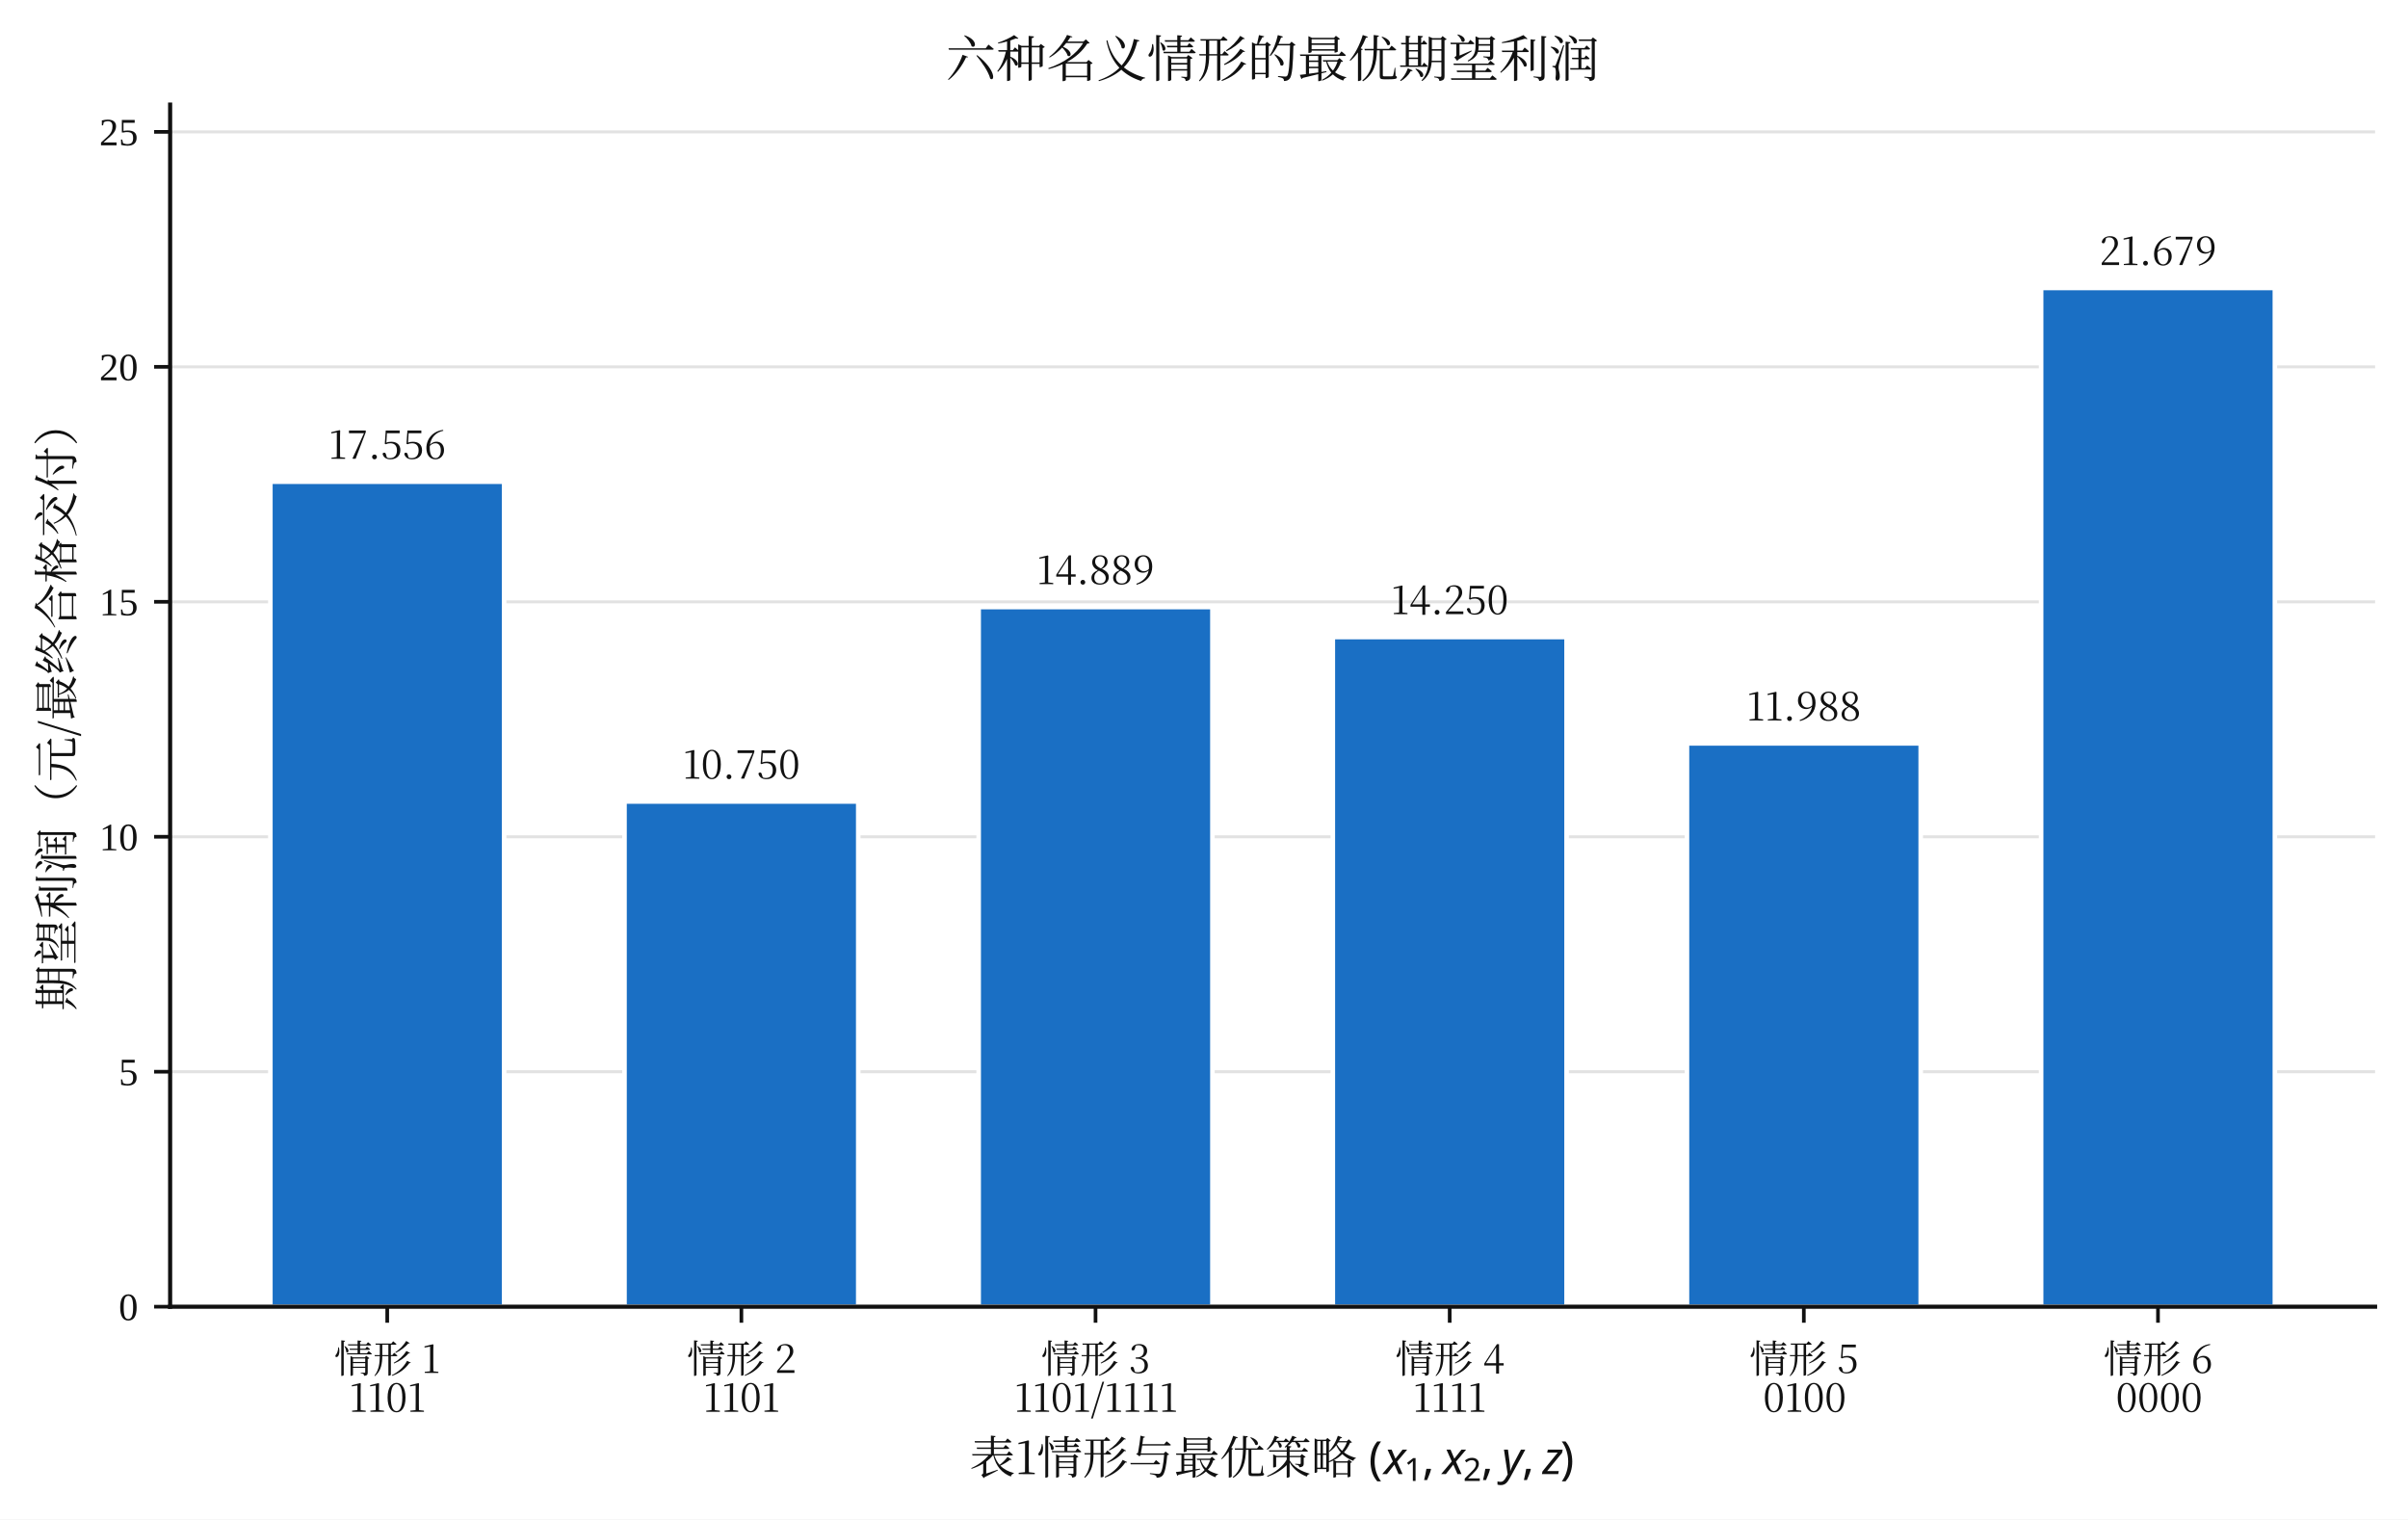
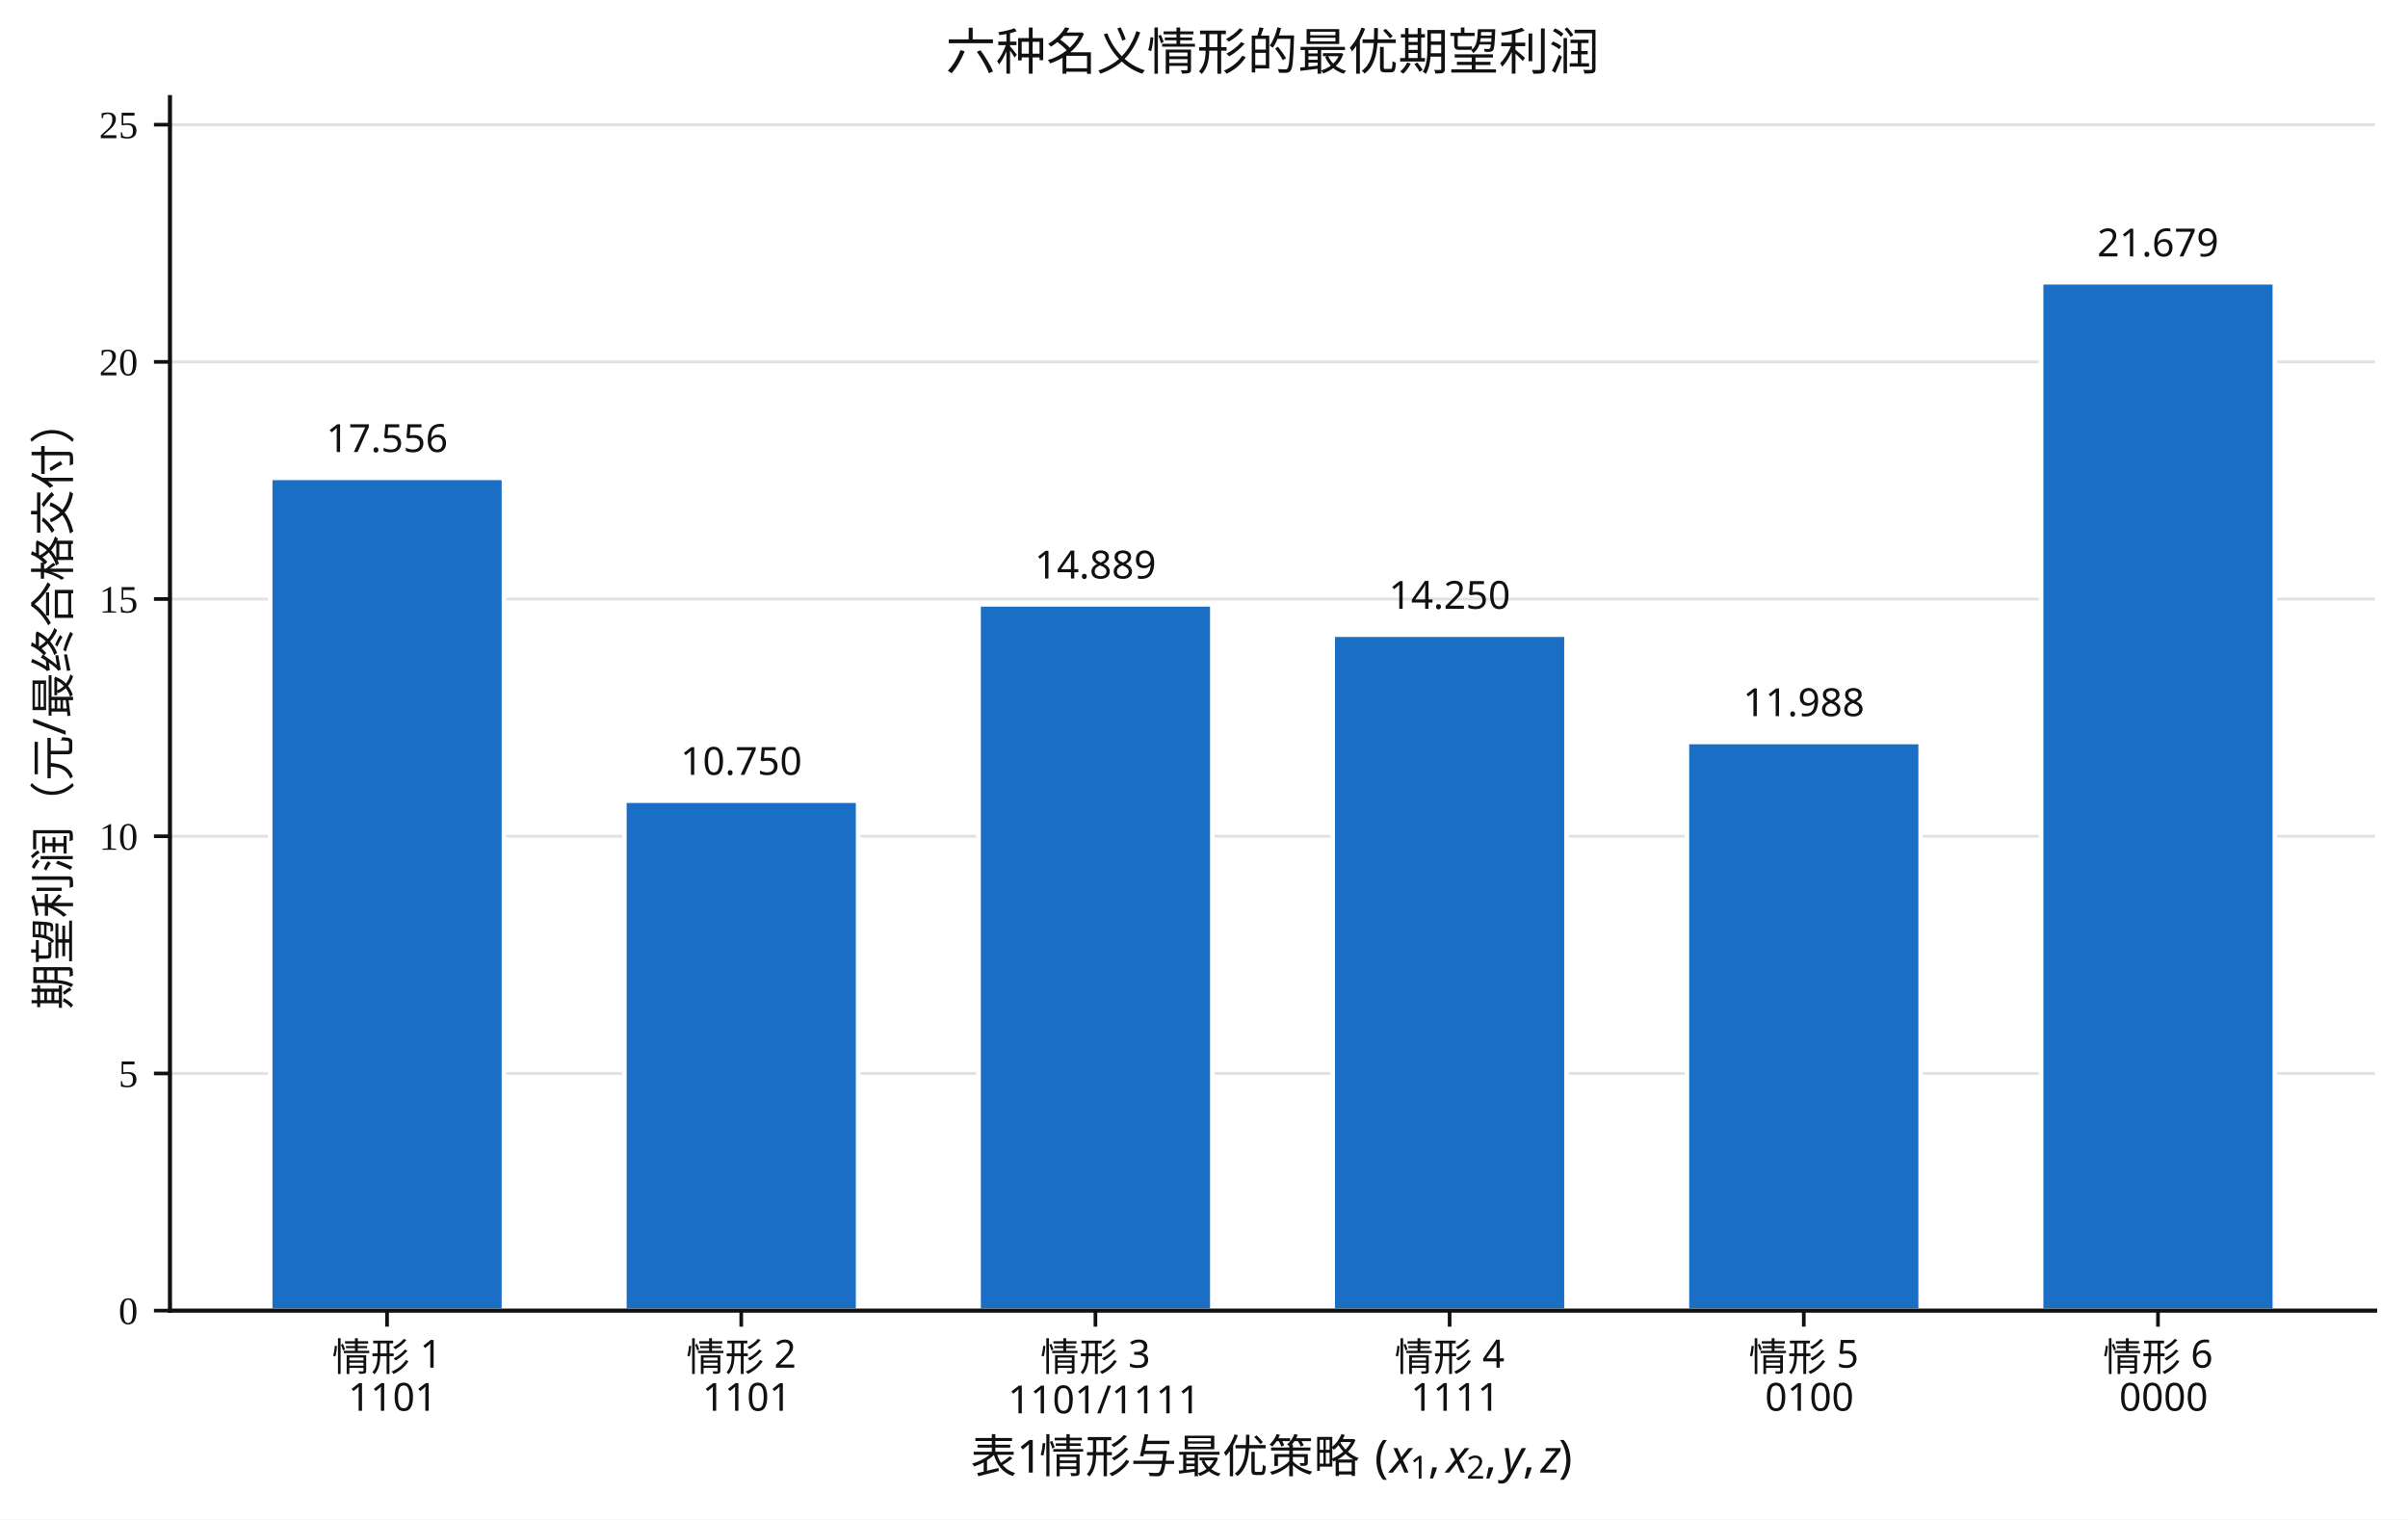
<svg xmlns="http://www.w3.org/2000/svg" xmlns:xlink="http://www.w3.org/1999/xlink" width="526.8pt" height="332.4pt" viewBox="0 0 526.8 332.4" version="1.1">
  <defs>
    <style type="text/css">*{stroke-linejoin: round; stroke-linecap: butt}</style>
  </defs>
  <g id="figure_1">
    <g id="patch_1">
      <path d="M 0 332.4 L 526.8 332.4 L 526.8 0 L 0 0 z " style="fill: #ffffff" />
    </g>
    <g id="axes_1">
      <g id="patch_2">
-         <path d="M 37.22 285.857 L 519.6 285.857 L 519.6 22.88 L 37.22 22.88 z " style="fill: #ffffff" />
+         <path d="M 37.181 286.714 L 519.6 286.714 L 519.6 21.251 L 37.181 21.251 z " style="fill: #ffffff" />
      </g>
      <g id="matplotlib.axis_1">
        <g id="xtick_1">
          <g id="line2d_1">
            <defs>
              <path id="mc95af9095e" d="M 0 0 L 0 3.5 " style="stroke: #111111; stroke-width: 0.8" />
            </defs>
            <g>
-               <use xlink:href="#mc95af9095e" x="84.714" y="285.857" style="fill: #111111; stroke: #111111; stroke-width: 0.8" />
+               <use xlink:href="#mc95af9095e" x="84.679" y="286.714" style="fill: #111111; stroke: #111111; stroke-width: 0.8" />
            </g>
          </g>
          <g id="text_1">
-             <text style="font-size: 8.5px; font-family: 'Noto Serif CJK SC'; fill: #111111" transform="translate(73.10331 300.3373)">情形 1</text>
-             <text style="font-size: 8.5px; font-family: 'Noto Serif CJK SC'; fill: #111111" transform="translate(76.38046 308.8373)">1101</text>
+             <text style="font-size: 8.5px; font-family: 'FandolSong'; fill: #111111" transform="translate(72.63911 299.8925)">情形 1</text>
+             <text style="font-size: 8.5px; font-family: 'FandolSong'; fill: #111111" transform="translate(76.17923 308.6215)">1101</text>
          </g>
        </g>
        <g id="xtick_2">
          <g id="line2d_2">
            <g>
-               <use xlink:href="#mc95af9095e" x="162.193" y="285.857" style="fill: #111111; stroke: #111111; stroke-width: 0.8" />
+               <use xlink:href="#mc95af9095e" x="162.164" y="286.714" style="fill: #111111; stroke: #111111; stroke-width: 0.8" />
            </g>
          </g>
          <g id="text_2">
-             <text style="font-size: 8.5px; font-family: 'Noto Serif CJK SC'; fill: #111111" transform="translate(150.2794 300.3373)">情形 2</text>
-             <text style="font-size: 8.5px; font-family: 'Noto Serif CJK SC'; fill: #111111" transform="translate(153.8586 308.8373)">1101</text>
+             <text style="font-size: 8.5px; font-family: 'FandolSong'; fill: #111111" transform="translate(150.1236 299.8925)">情形 2</text>
+             <text style="font-size: 8.5px; font-family: 'FandolSong'; fill: #111111" transform="translate(153.6637 308.6215)">1101</text>
          </g>
        </g>
        <g id="xtick_3">
          <g id="line2d_3">
            <g>
-               <use xlink:href="#mc95af9095e" x="239.671" y="285.857" style="fill: #111111; stroke: #111111; stroke-width: 0.8" />
+               <use xlink:href="#mc95af9095e" x="239.648" y="286.714" style="fill: #111111; stroke: #111111; stroke-width: 0.8" />
            </g>
          </g>
          <g id="text_3">
-             <text style="font-size: 8.5px; font-family: 'Noto Serif CJK SC'; fill: #111111" transform="translate(227.7662 300.3373)">情形 3</text>
-             <text style="font-size: 8.5px; font-family: 'Noto Serif CJK SC'; fill: #111111" transform="translate(221.8813 308.8373)">1101/1111</text>
+             <text style="font-size: 8.5px; font-family: 'FandolSong'; fill: #111111" transform="translate(227.608 299.8925)">情形 3</text>
+             <text style="font-size: 8.5px; font-family: 'FandolSong'; fill: #111111" transform="translate(220.5232 309.1825)">1101/1111</text>
          </g>
        </g>
        <g id="xtick_4">
          <g id="line2d_4">
            <g>
-               <use xlink:href="#mc95af9095e" x="317.149" y="285.857" style="fill: #111111; stroke: #111111; stroke-width: 0.8" />
+               <use xlink:href="#mc95af9095e" x="317.133" y="286.714" style="fill: #111111; stroke: #111111; stroke-width: 0.8" />
            </g>
          </g>
          <g id="text_4">
-             <text style="font-size: 8.5px; font-family: 'Noto Serif CJK SC'; fill: #111111" transform="translate(305.253 300.3373)">情形 4</text>
-             <text style="font-size: 8.5px; font-family: 'Noto Serif CJK SC'; fill: #111111" transform="translate(309.1085 308.8373)">1111</text>
+             <text style="font-size: 8.5px; font-family: 'FandolSong'; fill: #111111" transform="translate(305.0925 299.8925)">情形 4</text>
+             <text style="font-size: 8.5px; font-family: 'FandolSong'; fill: #111111" transform="translate(308.6326 308.6215)">1111</text>
          </g>
        </g>
        <g id="xtick_5">
          <g id="line2d_5">
            <g>
-               <use xlink:href="#mc95af9095e" x="394.627" y="285.857" style="fill: #111111; stroke: #111111; stroke-width: 0.8" />
+               <use xlink:href="#mc95af9095e" x="394.617" y="286.714" style="fill: #111111; stroke: #111111; stroke-width: 0.8" />
            </g>
          </g>
          <g id="text_5">
-             <text style="font-size: 8.5px; font-family: 'Noto Serif CJK SC'; fill: #111111" transform="translate(382.7139 300.3373)">情形 5</text>
-             <text style="font-size: 8.5px; font-family: 'Noto Serif CJK SC'; fill: #111111" transform="translate(385.7062 308.8373)">0100</text>
+             <text style="font-size: 8.5px; font-family: 'FandolSong'; fill: #111111" transform="translate(382.577 299.8925)">情形 5</text>
+             <text style="font-size: 8.5px; font-family: 'FandolSong'; fill: #111111" transform="translate(386.1171 308.6215)">0100</text>
          </g>
        </g>
        <g id="xtick_6">
          <g id="line2d_6">
            <g>
-               <use xlink:href="#mc95af9095e" x="472.105" y="285.857" style="fill: #111111; stroke: #111111; stroke-width: 0.8" />
+               <use xlink:href="#mc95af9095e" x="472.102" y="286.714" style="fill: #111111; stroke: #111111; stroke-width: 0.8" />
            </g>
          </g>
          <g id="text_6">
-             <text style="font-size: 8.5px; font-family: 'Noto Serif CJK SC'; fill: #111111" transform="translate(460.1921 300.3373)">情形 6</text>
-             <text style="font-size: 8.5px; font-family: 'Noto Serif CJK SC'; fill: #111111" transform="translate(462.8909 308.8373)">0000</text>
+             <text style="font-size: 8.5px; font-family: 'FandolSong'; fill: #111111" transform="translate(460.0614 299.8925)">情形 6</text>
+             <text style="font-size: 8.5px; font-family: 'FandolSong'; fill: #111111" transform="translate(463.6015 308.6215)">0000</text>
          </g>
        </g>
        <g id="text_7">
-           <g style="fill: #111111" transform="translate(212.1099 323.0995)">
+           <g style="fill: #111111" transform="translate(212.3904 323.0995)">
            <text>
-               <tspan x="0" y="-0.625" style="font-weight: 200; font-size: 10px; font-family: 'Noto Serif CJK SC'; fill: #111111">表</tspan>
-               <tspan x="10" y="-0.625" style="font-weight: 200; font-size: 10px; font-family: 'Noto Serif CJK SC'; fill: #111111">1</tspan>
-               <tspan x="14.73" y="-0.625" style="font-weight: 200; font-size: 10px; font-family: 'Noto Serif CJK SC'; fill: #111111">情</tspan>
-               <tspan x="24.73" y="-0.625" style="font-weight: 200; font-size: 10px; font-family: 'Noto Serif CJK SC'; fill: #111111">形</tspan>
-               <tspan x="34.73" y="-0.625" style="font-weight: 200; font-size: 10px; font-family: 'Noto Serif CJK SC'; fill: #111111">与</tspan>
-               <tspan x="44.73" y="-0.625" style="font-weight: 200; font-size: 10px; font-family: 'Noto Serif CJK SC'; fill: #111111">最</tspan>
-               <tspan x="54.73" y="-0.625" style="font-weight: 200; font-size: 10px; font-family: 'Noto Serif CJK SC'; fill: #111111">优</tspan>
-               <tspan x="64.73" y="-0.625" style="font-weight: 200; font-size: 10px; font-family: 'Noto Serif CJK SC'; fill: #111111">策</tspan>
-               <tspan x="74.73" y="-0.625" style="font-weight: 200; font-size: 10px; font-family: 'Noto Serif CJK SC'; fill: #111111">略</tspan>
-               <tspan x="84.73" y="-0.625" style="font-weight: 200; font-size: 10px; font-family: 'Noto Serif CJK SC'; fill: #111111"> </tspan>
-               <tspan x="87.32" y="-0.625" style="font-size: 10px; font-family: 'STIXGeneral'; fill: #111111">(</tspan>
-               <tspan x="99.04" y="-0.625" style="font-size: 10px; font-family: 'STIXGeneral'; fill: #111111">,</tspan>
-               <tspan x="111.93" y="-0.625" style="font-size: 10px; font-family: 'STIXGeneral'; fill: #111111">,</tspan>
-               <tspan x="120.87" y="-0.625" style="font-size: 10px; font-family: 'STIXGeneral'; fill: #111111">,</tspan>
-               <tspan x="129.26" y="-0.625" style="font-size: 10px; font-family: 'STIXGeneral'; fill: #111111">)</tspan>
-               <tspan x="90.65" y="-0.625" style="font-style: italic; font-size: 10px; font-family: 'STIXGeneral'; fill: #111111">x</tspan>
-               <tspan x="103.54" y="-0.625" style="font-style: italic; font-size: 10px; font-family: 'STIXGeneral'; fill: #111111">x</tspan>
-               <tspan x="116.43" y="-0.625" style="font-style: italic; font-size: 10px; font-family: 'STIXGeneral'; fill: #111111">y</tspan>
-               <tspan x="125.37" y="-0.625" style="font-style: italic; font-size: 10px; font-family: 'STIXGeneral'; fill: #111111">z</tspan>
-               <tspan x="95.09" y="0.875" style="font-size: 7px; font-family: 'STIXGeneral'; fill: #111111">1</tspan>
-               <tspan x="107.98" y="0.875" style="font-size: 7px; font-family: 'STIXGeneral'; fill: #111111">2</tspan>
+               <tspan x="0" y="-0.953" style="font-size: 10px; font-family: 'FandolSong'; fill: #111111">表</tspan>
+               <tspan x="10" y="-0.953" style="font-size: 10px; font-family: 'FandolSong'; fill: #111111">1</tspan>
+               <tspan x="15" y="-0.953" style="font-size: 10px; font-family: 'FandolSong'; fill: #111111">情</tspan>
+               <tspan x="25" y="-0.953" style="font-size: 10px; font-family: 'FandolSong'; fill: #111111">形</tspan>
+               <tspan x="35" y="-0.953" style="font-size: 10px; font-family: 'FandolSong'; fill: #111111">与</tspan>
+               <tspan x="45" y="-0.953" style="font-size: 10px; font-family: 'FandolSong'; fill: #111111">最</tspan>
+               <tspan x="55" y="-0.953" style="font-size: 10px; font-family: 'FandolSong'; fill: #111111">优</tspan>
+               <tspan x="65" y="-0.953" style="font-size: 10px; font-family: 'FandolSong'; fill: #111111">策</tspan>
+               <tspan x="75" y="-0.953" style="font-size: 10px; font-family: 'FandolSong'; fill: #111111">略</tspan>
+               <tspan x="85" y="-0.953" style="font-size: 10px; font-family: 'FandolSong'; fill: #111111"> </tspan>
+               <tspan x="88.33" y="-0.953" style="font-size: 10px; font-family: 'STIXGeneral'; fill: #111111">(</tspan>
+               <tspan x="100.04" y="-0.953" style="font-size: 10px; font-family: 'STIXGeneral'; fill: #111111">,</tspan>
+               <tspan x="112.365" y="-0.953" style="font-size: 10px; font-family: 'STIXGeneral'; fill: #111111">,</tspan>
+               <tspan x="120.749" y="-0.953" style="font-size: 10px; font-family: 'STIXGeneral'; fill: #111111">,</tspan>
+               <tspan x="128.583" y="-0.953" style="font-size: 10px; font-family: 'STIXGeneral'; fill: #111111">)</tspan>
+               <tspan x="91.66" y="-0.953" style="font-style: italic; font-size: 10px; font-family: 'STIXGeneral'; fill: #111111">x</tspan>
+               <tspan x="103.984" y="-0.953" style="font-style: italic; font-size: 10px; font-family: 'STIXGeneral'; fill: #111111">x</tspan>
+               <tspan x="116.309" y="-0.953" style="font-style: italic; font-size: 10px; font-family: 'STIXGeneral'; fill: #111111">y</tspan>
+               <tspan x="124.693" y="-0.953" style="font-style: italic; font-size: 10px; font-family: 'STIXGeneral'; fill: #111111">z</tspan>
+               <tspan x="96.1" y="0.369" style="font-size: 7px; font-family: 'STIXGeneral'; fill: #111111">1</tspan>
+               <tspan x="108.424" y="0.369" style="font-size: 7px; font-family: 'STIXGeneral'; fill: #111111">2</tspan>
            </text>
          </g>
        </g>
      </g>
      <g id="matplotlib.axis_2">
        <g id="ytick_1">
          <g id="line2d_7">
-             <path d="M 37.22 285.857 L 519.6 285.857 " clip-path="url(#pcf225579fb)" style="fill: none; stroke: #d8d8d8; stroke-opacity: 0.75; stroke-width: 0.65; stroke-linecap: square" />
+             <path d="M 37.181 286.714 L 519.6 286.714 " clip-path="url(#p79b0858634)" style="fill: none; stroke: #d8d8d8; stroke-opacity: 0.75; stroke-width: 0.65; stroke-linecap: square" />
          </g>
          <g id="line2d_8">
            <defs>
              <path id="m1caa39f0b1" d="M 0 0 L -3.5 0 " style="stroke: #111111; stroke-width: 0.8" />
            </defs>
            <g>
-               <use xlink:href="#m1caa39f0b1" x="37.22" y="285.857" style="fill: #111111; stroke: #111111; stroke-width: 0.8" />
+               <use xlink:href="#m1caa39f0b1" x="37.181" y="286.714" style="fill: #111111; stroke: #111111; stroke-width: 0.8" />
            </g>
          </g>
          <g id="text_8">
-             <text style="font-size: 8.5px; font-family: 'Liberation Serif'; text-anchor: end; fill: #111111" x="30.22" y="288.804" transform="rotate(-0 30.22031 288.804)">0</text>
+             <text style="font-size: 8.5px; font-family: 'Liberation Serif'; text-anchor: end; fill: #111111" x="30.181" y="289.663" transform="rotate(-0 30.18125 289.6632)">0</text>
          </g>
        </g>
        <g id="ytick_2">
          <g id="line2d_9">
-             <path d="M 37.22 234.456 L 519.6 234.456 " clip-path="url(#pcf225579fb)" style="fill: none; stroke: #d8d8d8; stroke-opacity: 0.75; stroke-width: 0.65; stroke-linecap: square" />
+             <path d="M 37.181 234.827 L 519.6 234.827 " clip-path="url(#p79b0858634)" style="fill: none; stroke: #d8d8d8; stroke-opacity: 0.75; stroke-width: 0.65; stroke-linecap: square" />
          </g>
          <g id="line2d_10">
            <g>
-               <use xlink:href="#m1caa39f0b1" x="37.22" y="234.456" style="fill: #111111; stroke: #111111; stroke-width: 0.8" />
+               <use xlink:href="#m1caa39f0b1" x="37.181" y="234.827" style="fill: #111111; stroke: #111111; stroke-width: 0.8" />
            </g>
          </g>
          <g id="text_9">
-             <text style="font-size: 8.5px; font-family: 'Liberation Serif'; text-anchor: end; fill: #111111" x="30.22" y="237.403" transform="rotate(-0 30.22031 237.4028)">5</text>
+             <text style="font-size: 8.5px; font-family: 'Liberation Serif'; text-anchor: end; fill: #111111" x="30.181" y="237.776" transform="rotate(-0 30.18125 237.776)">5</text>
          </g>
        </g>
        <g id="ytick_3">
          <g id="line2d_11">
-             <path d="M 37.22 183.055 L 519.6 183.055 " clip-path="url(#pcf225579fb)" style="fill: none; stroke: #d8d8d8; stroke-opacity: 0.75; stroke-width: 0.65; stroke-linecap: square" />
+             <path d="M 37.181 182.94 L 519.6 182.94 " clip-path="url(#p79b0858634)" style="fill: none; stroke: #d8d8d8; stroke-opacity: 0.75; stroke-width: 0.65; stroke-linecap: square" />
          </g>
          <g id="line2d_12">
            <g>
-               <use xlink:href="#m1caa39f0b1" x="37.22" y="183.055" style="fill: #111111; stroke: #111111; stroke-width: 0.8" />
+               <use xlink:href="#m1caa39f0b1" x="37.181" y="182.94" style="fill: #111111; stroke: #111111; stroke-width: 0.8" />
            </g>
          </g>
          <g id="text_10">
-             <text style="font-size: 8.5px; font-family: 'Liberation Serif'; text-anchor: end; fill: #111111" x="30.22" y="186.002" transform="rotate(-0 30.22031 186.0016)">10</text>
+             <text style="font-size: 8.5px; font-family: 'Liberation Serif'; text-anchor: end; fill: #111111" x="30.181" y="185.889" transform="rotate(-0 30.18125 185.8888)">10</text>
          </g>
        </g>
        <g id="ytick_4">
          <g id="line2d_13">
-             <path d="M 37.22 131.654 L 519.6 131.654 " clip-path="url(#pcf225579fb)" style="fill: none; stroke: #d8d8d8; stroke-opacity: 0.75; stroke-width: 0.65; stroke-linecap: square" />
+             <path d="M 37.181 131.053 L 519.6 131.053 " clip-path="url(#p79b0858634)" style="fill: none; stroke: #d8d8d8; stroke-opacity: 0.75; stroke-width: 0.65; stroke-linecap: square" />
          </g>
          <g id="line2d_14">
            <g>
-               <use xlink:href="#m1caa39f0b1" x="37.22" y="131.654" style="fill: #111111; stroke: #111111; stroke-width: 0.8" />
+               <use xlink:href="#m1caa39f0b1" x="37.181" y="131.053" style="fill: #111111; stroke: #111111; stroke-width: 0.8" />
            </g>
          </g>
          <g id="text_11">
-             <text style="font-size: 8.5px; font-family: 'Liberation Serif'; text-anchor: end; fill: #111111" x="30.22" y="134.6" transform="rotate(-0 30.22031 134.6003)">15</text>
+             <text style="font-size: 8.5px; font-family: 'Liberation Serif'; text-anchor: end; fill: #111111" x="30.181" y="134.002" transform="rotate(-0 30.18125 134.0016)">15</text>
          </g>
        </g>
        <g id="ytick_5">
          <g id="line2d_15">
-             <path d="M 37.22 80.252 L 519.6 80.252 " clip-path="url(#pcf225579fb)" style="fill: none; stroke: #d8d8d8; stroke-opacity: 0.75; stroke-width: 0.65; stroke-linecap: square" />
+             <path d="M 37.181 79.165 L 519.6 79.165 " clip-path="url(#p79b0858634)" style="fill: none; stroke: #d8d8d8; stroke-opacity: 0.75; stroke-width: 0.65; stroke-linecap: square" />
          </g>
          <g id="line2d_16">
            <g>
-               <use xlink:href="#m1caa39f0b1" x="37.22" y="80.252" style="fill: #111111; stroke: #111111; stroke-width: 0.8" />
+               <use xlink:href="#m1caa39f0b1" x="37.181" y="79.165" style="fill: #111111; stroke: #111111; stroke-width: 0.8" />
            </g>
          </g>
          <g id="text_12">
-             <text style="font-size: 8.5px; font-family: 'Liberation Serif'; text-anchor: end; fill: #111111" x="30.22" y="83.199" transform="rotate(-0 30.22031 83.1991)">20</text>
+             <text style="font-size: 8.5px; font-family: 'Liberation Serif'; text-anchor: end; fill: #111111" x="30.181" y="82.114" transform="rotate(-0 30.18125 82.11445)">20</text>
          </g>
        </g>
        <g id="ytick_6">
          <g id="line2d_17">
-             <path d="M 37.22 28.851 L 519.6 28.851 " clip-path="url(#pcf225579fb)" style="fill: none; stroke: #d8d8d8; stroke-opacity: 0.75; stroke-width: 0.65; stroke-linecap: square" />
+             <path d="M 37.181 27.278 L 519.6 27.278 " clip-path="url(#p79b0858634)" style="fill: none; stroke: #d8d8d8; stroke-opacity: 0.75; stroke-width: 0.65; stroke-linecap: square" />
          </g>
          <g id="line2d_18">
            <g>
-               <use xlink:href="#m1caa39f0b1" x="37.22" y="28.851" style="fill: #111111; stroke: #111111; stroke-width: 0.8" />
+               <use xlink:href="#m1caa39f0b1" x="37.181" y="27.278" style="fill: #111111; stroke: #111111; stroke-width: 0.8" />
            </g>
          </g>
          <g id="text_13">
-             <text style="font-size: 8.5px; font-family: 'Liberation Serif'; text-anchor: end; fill: #111111" x="30.22" y="31.798" transform="rotate(-0 30.22031 31.79786)">25</text>
+             <text style="font-size: 8.5px; font-family: 'Liberation Serif'; text-anchor: end; fill: #111111" x="30.181" y="30.227" transform="rotate(-0 30.18125 30.22726)">25</text>
          </g>
        </g>
        <g id="text_14">
-           <text style="font-size: 10px; font-family: 'Noto Serif CJK SC'; text-anchor: middle; fill: #111111" x="16" y="154.369" transform="rotate(-90 16 154.3686)">期望利润（元/最终合格交付）</text>
+           <text style="font-size: 10px; font-family: 'FandolSong'; text-anchor: middle; fill: #111111" x="15.191" y="153.982" transform="rotate(-90 15.19063 153.9824)">期望利润（元/最终合格交付）</text>
        </g>
      </g>
      <g id="patch_3">
-         <path d="M 59.147 285.857 L 110.282 285.857 L 110.282 105.382 L 59.147 105.382 z " clip-path="url(#pcf225579fb)" style="fill: #1a6fc4; stroke: #ffffff; stroke-linejoin: miter" />
+         <path d="M 59.109 286.714 L 110.249 286.714 L 110.249 104.532 L 59.109 104.532 z " clip-path="url(#p79b0858634)" style="fill: #1a6fc4; stroke: #ffffff; stroke-linejoin: miter" />
      </g>
      <g id="patch_4">
-         <path d="M 136.625 285.857 L 187.76 285.857 L 187.76 175.345 L 136.625 175.345 z " clip-path="url(#pcf225579fb)" style="fill: #1a6fc4; stroke: #ffffff; stroke-linejoin: miter" />
+         <path d="M 136.594 286.714 L 187.734 286.714 L 187.734 175.157 L 136.594 175.157 z " clip-path="url(#p79b0858634)" style="fill: #1a6fc4; stroke: #ffffff; stroke-linejoin: miter" />
      </g>
      <g id="patch_5">
-         <path d="M 214.103 285.857 L 265.239 285.857 L 265.239 132.796 L 214.103 132.796 z " clip-path="url(#pcf225579fb)" style="fill: #1a6fc4; stroke: #ffffff; stroke-linejoin: miter" />
+         <path d="M 214.078 286.714 L 265.218 286.714 L 265.218 132.206 L 214.078 132.206 z " clip-path="url(#p79b0858634)" style="fill: #1a6fc4; stroke: #ffffff; stroke-linejoin: miter" />
      </g>
      <g id="patch_6">
-         <path d="M 291.581 285.857 L 342.717 285.857 L 342.717 139.364 L 291.581 139.364 z " clip-path="url(#pcf225579fb)" style="fill: #1a6fc4; stroke: #ffffff; stroke-linejoin: miter" />
+         <path d="M 291.563 286.714 L 342.702 286.714 L 342.702 138.836 L 291.563 138.836 z " clip-path="url(#p79b0858634)" style="fill: #1a6fc4; stroke: #ffffff; stroke-linejoin: miter" />
      </g>
      <g id="patch_7">
-         <path d="M 369.059 285.857 L 420.195 285.857 L 420.195 162.621 L 369.059 162.621 z " clip-path="url(#pcf225579fb)" style="fill: #1a6fc4; stroke: #ffffff; stroke-linejoin: miter" />
+         <path d="M 369.047 286.714 L 420.187 286.714 L 420.187 162.313 L 369.047 162.313 z " clip-path="url(#p79b0858634)" style="fill: #1a6fc4; stroke: #ffffff; stroke-linejoin: miter" />
      </g>
      <g id="patch_8">
-         <path d="M 446.538 285.857 L 497.673 285.857 L 497.673 62.995 L 446.538 62.995 z " clip-path="url(#pcf225579fb)" style="fill: #1a6fc4; stroke: #ffffff; stroke-linejoin: miter" />
+         <path d="M 446.532 286.714 L 497.671 286.714 L 497.671 61.745 L 446.532 61.745 z " clip-path="url(#p79b0858634)" style="fill: #1a6fc4; stroke: #ffffff; stroke-linejoin: miter" />
      </g>
      <g id="patch_9">
-         <path d="M 37.22 285.857 L 37.22 22.88 " style="fill: none; stroke: #111111; stroke-width: 0.9; stroke-linejoin: miter; stroke-linecap: square" />
+         <path d="M 37.181 286.714 L 37.181 21.251 " style="fill: none; stroke: #111111; stroke-width: 0.9; stroke-linejoin: miter; stroke-linecap: square" />
      </g>
      <g id="patch_10">
-         <path d="M 37.22 285.857 L 519.6 285.857 " style="fill: none; stroke: #111111; stroke-width: 0.9; stroke-linejoin: miter; stroke-linecap: square" />
+         <path d="M 37.181 286.714 L 519.6 286.714 " style="fill: none; stroke: #111111; stroke-width: 0.9; stroke-linejoin: miter; stroke-linecap: square" />
      </g>
      <g id="text_15">
-         <text style="font-size: 8.5px; font-family: 'Noto Serif CJK SC'; text-anchor: middle; fill: #111111" x="84.714" y="100.362" transform="rotate(-0 84.71444 100.3618)">17.556</text>
+         <text style="font-size: 8.5px; font-family: 'FandolSong'; text-anchor: middle; fill: #111111" x="84.679" y="98.883" transform="rotate(-0 84.67923 98.88288)">17.556</text>
      </g>
      <g id="text_16">
-         <text style="font-size: 8.5px; font-family: 'Noto Serif CJK SC'; text-anchor: middle; fill: #111111" x="162.193" y="170.325" transform="rotate(-0 162.1926 170.3246)">10.750</text>
+         <text style="font-size: 8.5px; font-family: 'FandolSong'; text-anchor: middle; fill: #111111" x="162.164" y="169.507" transform="rotate(-0 162.1637 169.5071)">10.750</text>
      </g>
      <g id="text_17">
-         <text style="font-size: 8.5px; font-family: 'Noto Serif CJK SC'; text-anchor: middle; fill: #111111" x="239.671" y="127.776" transform="rotate(-0 239.6708 127.7758)">14.889</text>
+         <text style="font-size: 8.5px; font-family: 'FandolSong'; text-anchor: middle; fill: #111111" x="239.648" y="126.556" transform="rotate(-0 239.6482 126.556)">14.889</text>
      </g>
      <g id="text_18">
-         <text style="font-size: 8.5px; font-family: 'Noto Serif CJK SC'; text-anchor: middle; fill: #111111" x="317.149" y="134.344" transform="rotate(-0 317.149 134.3437)">14.250</text>
+         <text style="font-size: 8.5px; font-family: 'FandolSong'; text-anchor: middle; fill: #111111" x="317.133" y="133.186" transform="rotate(-0 317.1326 133.1861)">14.250</text>
      </g>
      <g id="text_19">
-         <text style="font-size: 8.5px; font-family: 'Noto Serif CJK SC'; text-anchor: middle; fill: #111111" x="394.627" y="157.601" transform="rotate(-0 394.6272 157.6012)">11.988</text>
+         <text style="font-size: 8.5px; font-family: 'FandolSong'; text-anchor: middle; fill: #111111" x="394.617" y="156.663" transform="rotate(-0 394.6171 156.6634)">11.988</text>
      </g>
      <g id="text_20">
-         <text style="font-size: 8.5px; font-family: 'Noto Serif CJK SC'; text-anchor: middle; fill: #111111" x="472.105" y="57.975" transform="rotate(-0 472.1054 57.97517)">21.679</text>
+         <text style="font-size: 8.5px; font-family: 'FandolSong'; text-anchor: middle; fill: #111111" x="472.102" y="56.096" transform="rotate(-0 472.1015 56.09552)">21.679</text>
      </g>
      <g id="text_21">
-         <text style="font-size: 11px; font-family: 'Noto Serif CJK SC'; text-anchor: middle; fill: #111111" x="278.41" y="16.88" transform="rotate(-0 278.4099 16.88)">六种名义情形的最优期望利润</text>
+         <text style="font-size: 11px; font-family: 'FandolSong'; text-anchor: middle; fill: #111111" x="278.39" y="15.251" transform="rotate(-0 278.3904 15.25062)">六种名义情形的最优期望利润</text>
      </g>
    </g>
  </g>
  <defs>
-     <clipPath id="pcf225579fb">
-       <rect x="37.22" y="22.88" width="482.379" height="262.977" />
+     <clipPath id="p79b0858634">
+       <rect x="37.181" y="21.251" width="482.418" height="265.463" />
    </clipPath>
  </defs>
</svg>
